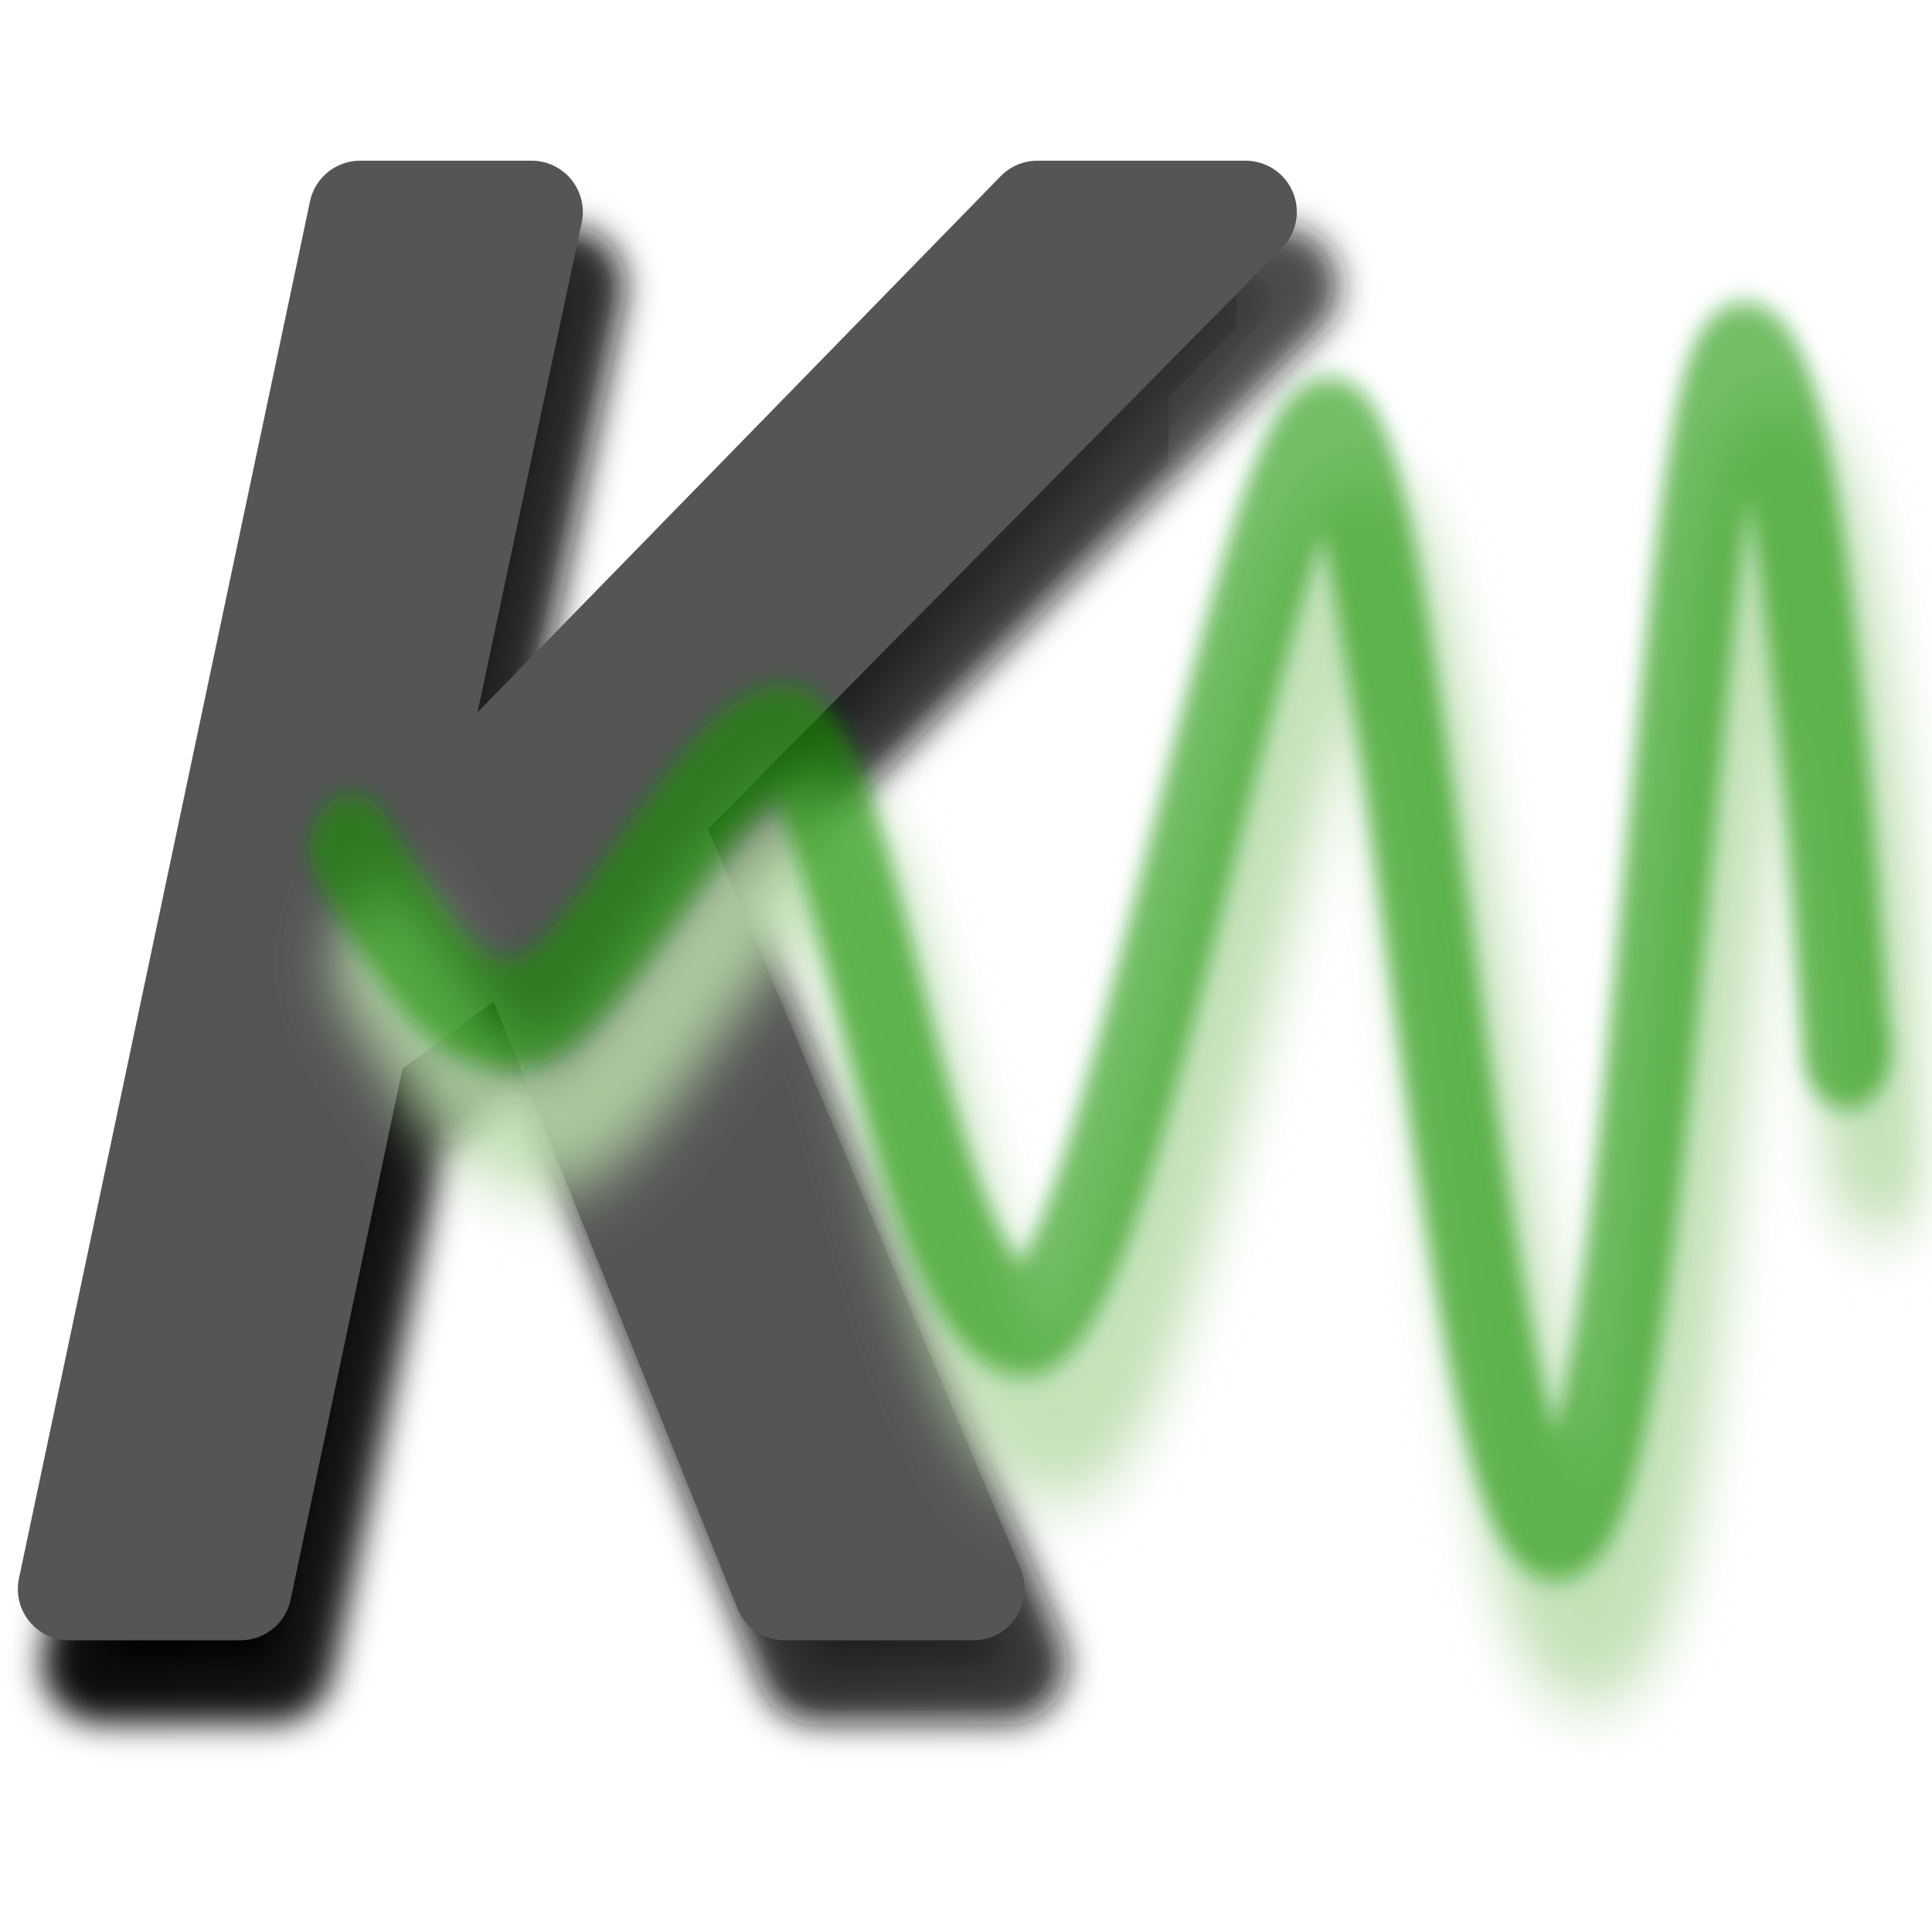
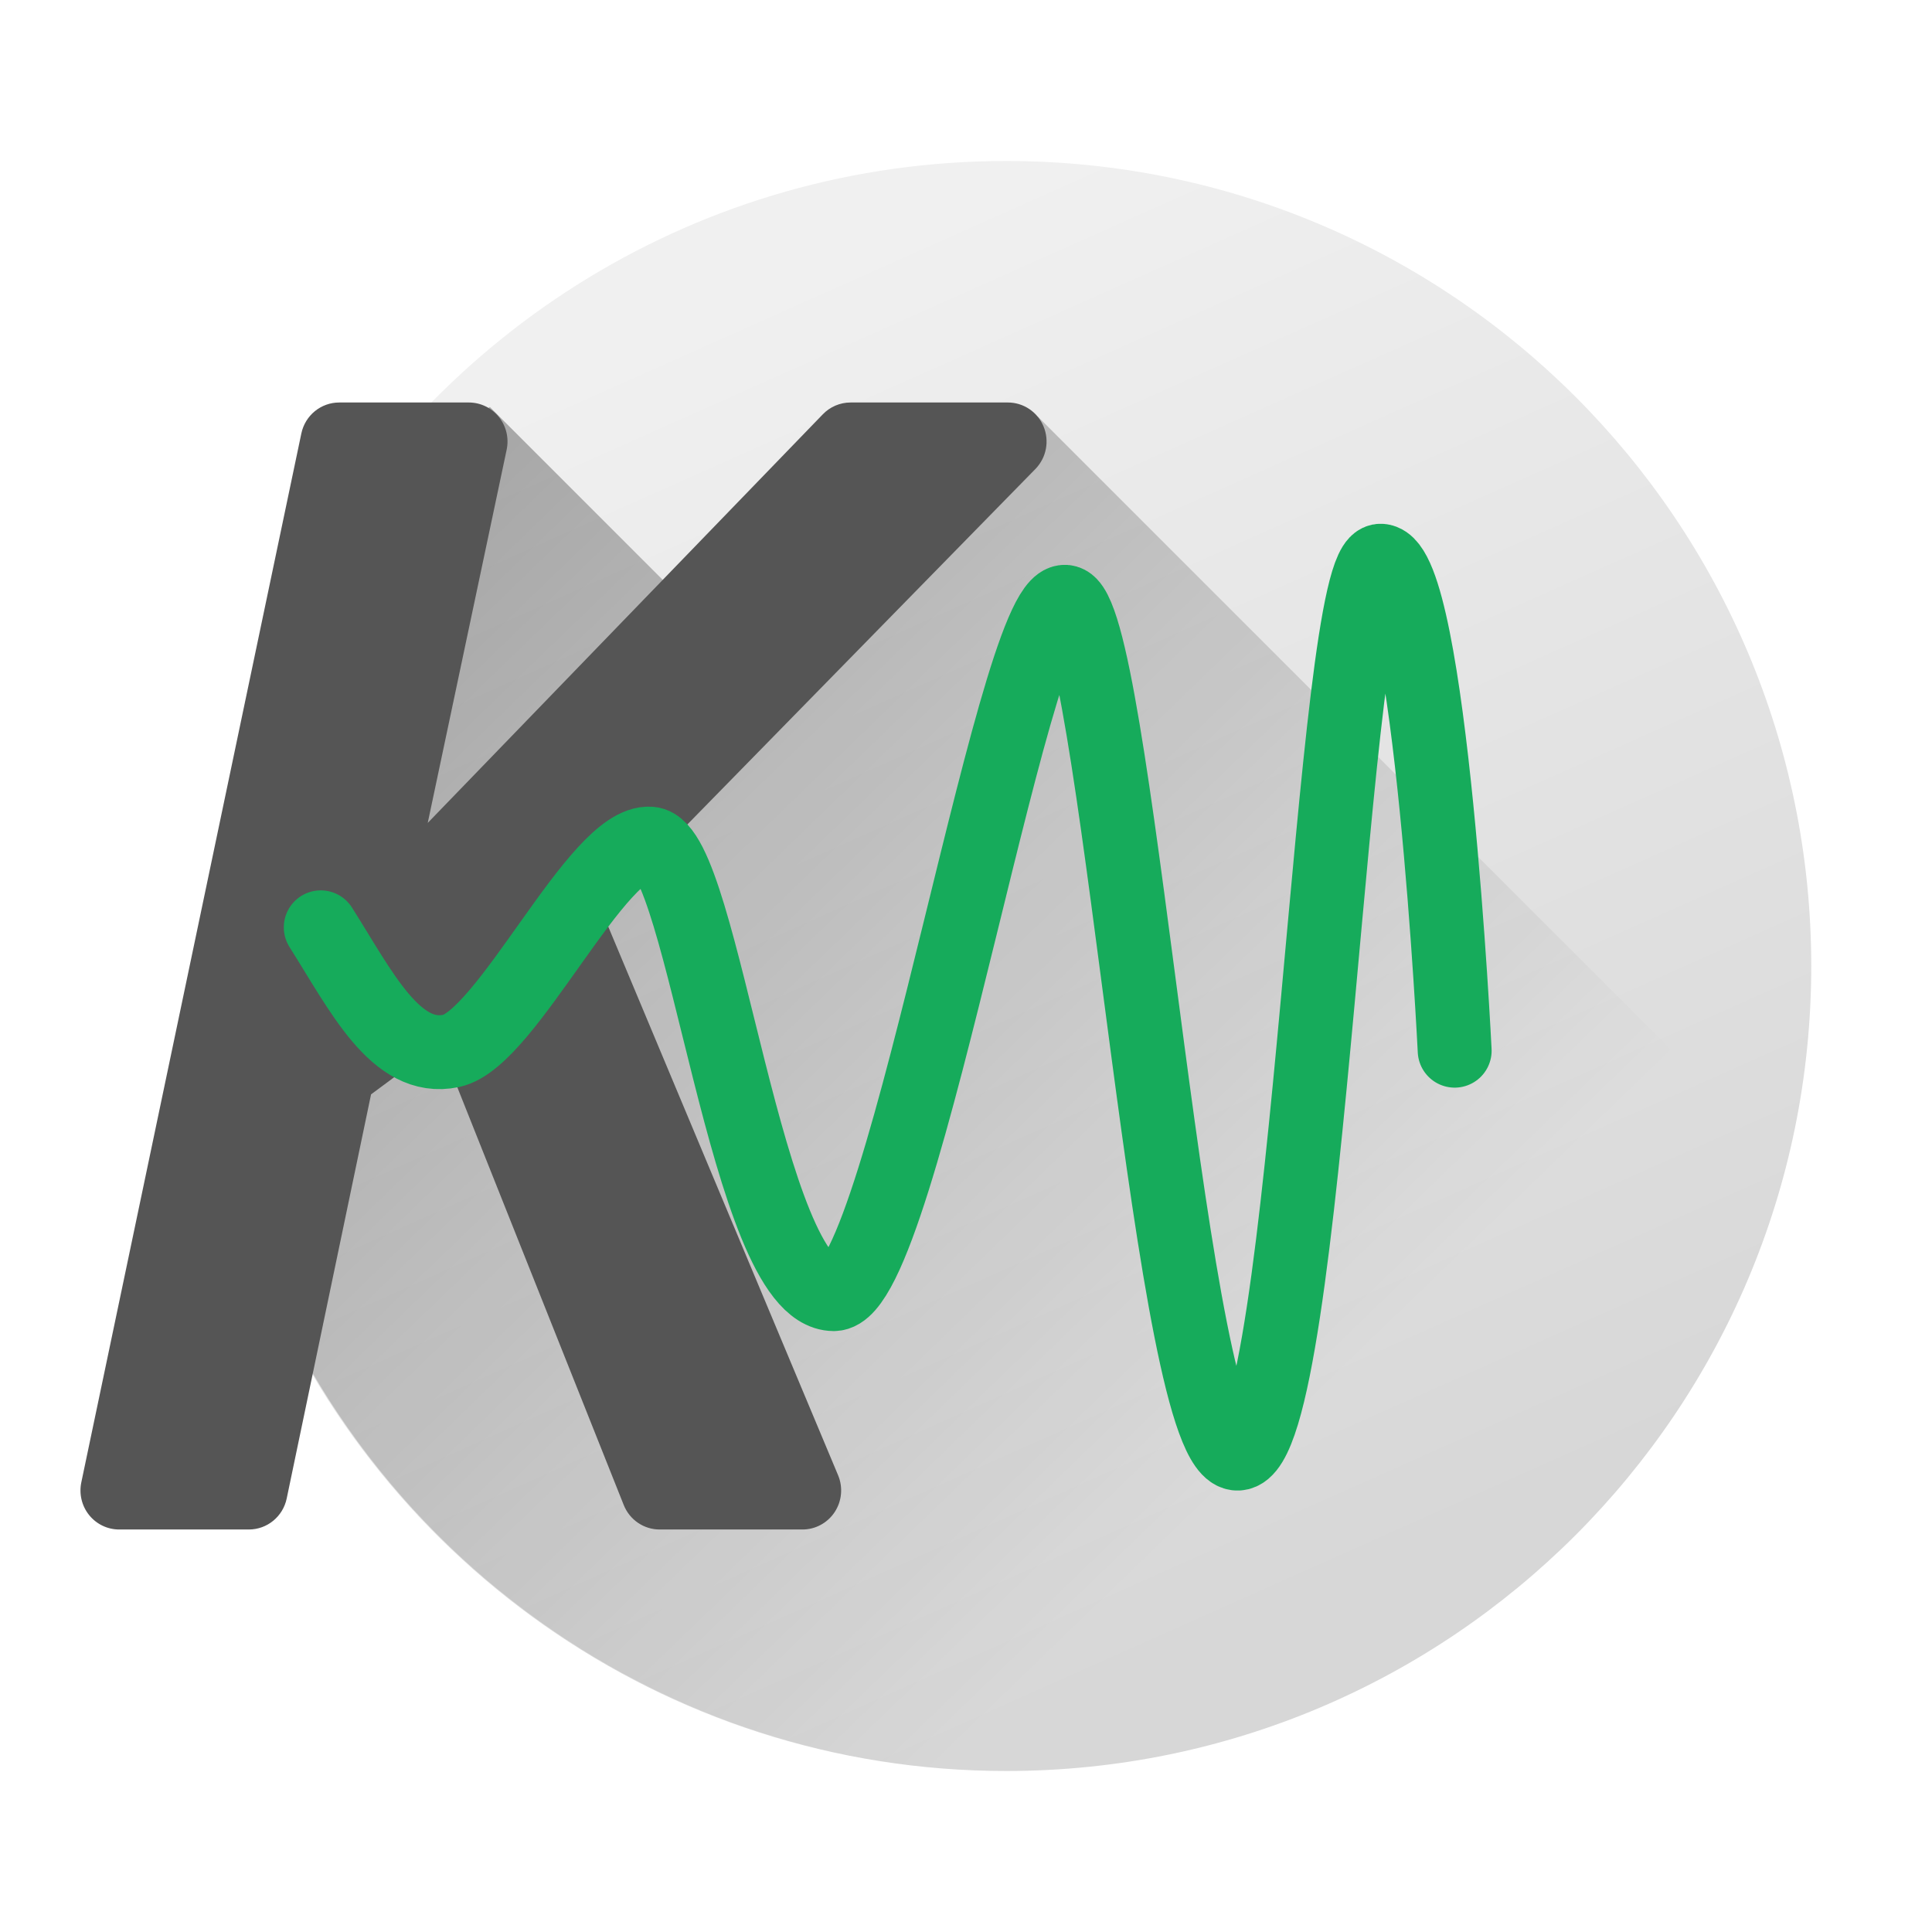
- <svg xmlns="http://www.w3.org/2000/svg" xmlns:xlink="http://www.w3.org/1999/xlink" id="svg2814" width="128" height="128" version="1.0">
+ <svg xmlns="http://www.w3.org/2000/svg" xmlns:xlink="http://www.w3.org/1999/xlink" id="svg2814" width="48" height="48" version="1.0">
  <defs id="defs2817">
-     <linearGradient id="linearGradient3794">
-       <stop style="stop-color:#000000;stop-opacity:0.953;" offset="0" id="stop3796" />
-       <stop style="stop-color:#191919;stop-opacity:0.734;" offset="1" id="stop3798" />
+     <linearGradient id="linearGradient900">
+       <stop style="stop-color:#000000;stop-opacity:1;" offset="0" id="stop896" />
+       <stop style="stop-color:#000000;stop-opacity:0;" offset="1" id="stop898" />
    </linearGradient>
-     <linearGradient id="linearGradient3784">
-       <stop style="stop-color:#000000;stop-opacity:1;" offset="0" id="stop3786" />
-       <stop style="stop-color:#000000;stop-opacity:0;" offset="1" id="stop3788" />
+     <linearGradient id="linearGradient880">
+       <stop style="stop-color:#d7d7d7;stop-opacity:1" offset="0" id="stop876" />
+       <stop style="stop-color:#f0f0f0;stop-opacity:1" offset="1" id="stop878" />
    </linearGradient>
-     <linearGradient id="linearGradient3776">
-       <stop style="stop-color:#3f3f3f;stop-opacity:0.79;" offset="0" id="stop3778" />
-       <stop style="stop-color:#1d1d1d;stop-opacity:1;" offset="1" id="stop3780" />
-     </linearGradient>
-     <linearGradient id="linearGradient3768">
-       <stop style="stop-color:#818181;stop-opacity:1;" offset="0" id="stop3770" />
-       <stop style="stop-color:#303030;stop-opacity:0;" offset="1" id="stop3772" />
-     </linearGradient>
-     <filter id="filter3691">
-       <feGaussianBlur stdDeviation="0.431" id="feGaussianBlur3693" />
-     </filter>
-     <filter id="filter3734">
-       <feGaussianBlur stdDeviation="0.271" id="feGaussianBlur3736" />
-     </filter>
-     <radialGradient xlink:href="#linearGradient3768" id="radialGradient3774" cx="13.101" cy="16.302" fx="13.101" fy="16.302" r="13.426" gradientTransform="matrix(1,0,0,1.057202,0,-0.9325382)" gradientUnits="userSpaceOnUse" />
-     <radialGradient xlink:href="#linearGradient3776" id="radialGradient3782" cx="13.101" cy="16.302" fx="13.101" fy="16.302" r="13.426" gradientTransform="matrix(1,0,0,1.057202,0,-0.9325382)" gradientUnits="userSpaceOnUse" />
-     <linearGradient xlink:href="#linearGradient3784" id="linearGradient3792" x1="0.486" y1="17.332" x2="27.638" y2="17.332" gradientUnits="userSpaceOnUse" />
-     <linearGradient xlink:href="#linearGradient3794" id="linearGradient3802" x1="0.486" y1="17.332" x2="27.638" y2="17.332" gradientUnits="userSpaceOnUse" />
-     <filter id="filter3834">
-       <feGaussianBlur stdDeviation="0.159" id="feGaussianBlur3836" />
-     </filter>
-     <linearGradient xlink:href="#linearGradient3784" id="linearGradient3191" gradientUnits="userSpaceOnUse" x1="0.486" y1="17.332" x2="27.638" y2="17.332" />
-     <linearGradient xlink:href="#linearGradient3794" id="linearGradient3193" gradientUnits="userSpaceOnUse" x1="0.486" y1="17.332" x2="27.638" y2="17.332" />
+     <linearGradient xlink:href="#linearGradient880" id="linearGradient882" x1="34.893" y1="38.243" x2="20.53" y2="6.046" gradientUnits="userSpaceOnUse" gradientTransform="translate(1)" />
+     <linearGradient xlink:href="#linearGradient900" id="linearGradient902" x1="8.639" y1="13.959" x2="30.209" y2="36.277" gradientUnits="userSpaceOnUse" gradientTransform="translate(1)" />
  </defs>
-   <g id="layer1" transform="translate(-8.6650639e-2,-1.902411)" />
-   <g id="g3183" transform="matrix(3.993965,0,0,3.993965,1.053949,9.485539)">
-     <text id="K" y="27.124" x="0.206" style="font-style:italic;font-variant:normal;font-weight:normal;font-stretch:normal;line-height:0%;font-family:Utopia;-inkscape-font-specification:'Utopia Italic';text-align:start;writing-mode:lr-tb;text-anchor:start;fill:url(#linearGradient3191);fill-opacity:1;stroke:url(#linearGradient3193);stroke-width:2;stroke-linecap:round;stroke-linejoin:round;stroke-miterlimit:4;stroke-dasharray:none;stroke-opacity:1;filter:url(#filter3734)" xml:space="preserve" transform="translate(-0.08665064,-1.902411)">
-       <tspan style="font-size:32px;line-height:1;fill:url(#linearGradient3191);fill-opacity:1;stroke:url(#linearGradient3193)" y="27.124" x="0.206" id="tspan3673">K</tspan>
-     </text>
-     <text xml:space="preserve" style="font-style:italic;font-variant:normal;font-weight:normal;font-stretch:normal;line-height:0%;font-family:Utopia;-inkscape-font-specification:'Utopia Italic';text-align:start;writing-mode:lr-tb;text-anchor:start;fill:#555555;fill-opacity:1;stroke:#555555;stroke-width:1.7;stroke-linecap:round;stroke-linejoin:round;stroke-miterlimit:4;stroke-dasharray:none;stroke-opacity:1" x="-0.343" y="25.888" id="text3738" transform="translate(-0.08665064,-1.902411)">
-       <tspan style="font-size:32px;line-height:1;fill:#555555;fill-opacity:1;stroke:#555555;stroke-width:1.7;stroke-miterlimit:4;stroke-dasharray:none;stroke-opacity:1" id="tspan3740" x="-0.343" y="25.888">K</tspan>
-     </text>
-     <path transform="matrix(0.9862004,0,0,1.264312,0.7121377,-5.960472)" id="path2829" d="M 5.494,15.451 C 6.386,16.549 7.151,17.784 8.378,17.579 C 9.614,17.373 11.605,13.94 12.773,14.009 C 13.94,14.077 14.894,21.628 16.824,21.631 C 18.386,21.633 20.944,9.133 22.043,10.026 C 23.142,10.918 24.284,24.373 25.751,24.309 C 27.33,24.24 27.805,8.927 28.91,8.996 C 30.009,9.064 30.558,17.923 30.627,17.991 C 30.695,18.06 30.627,18.129 30.627,18.129" style="opacity:0.85;fill:none;fill-opacity:1;fill-rule:evenodd;stroke:#badcac;stroke-width:1.791;stroke-linecap:round;stroke-linejoin:round;stroke-miterlimit:4;stroke-dasharray:none;stroke-opacity:1;filter:url(#filter3691)" />
-     <path style="fill:none;fill-opacity:1;fill-rule:evenodd;stroke:#0f9205;stroke-width:1.442;stroke-linecap:round;stroke-linejoin:round;stroke-miterlimit:4;stroke-dasharray:none;stroke-opacity:0.592;filter:url(#filter3834)" d="M 5.494,15.451 C 6.386,16.549 7.151,17.784 8.378,17.579 C 9.614,17.373 11.605,13.94 12.773,14.009 C 13.94,14.077 14.894,21.628 16.824,21.631 C 18.386,21.633 20.944,9.133 22.043,10.026 C 23.142,10.918 24.284,24.373 25.751,24.309 C 27.33,24.24 27.805,8.927 28.91,8.996 C 30.009,9.064 30.558,17.923 30.627,17.991 C 30.695,18.06 30.627,18.129 30.627,18.129" id="path3804" transform="matrix(0.9862004,0,0,1.264312,0.1627814,-7.814549)" />
+   <g id="layer1" transform="translate(-0.08665064,-81.90241)" />
+   <path style="opacity:1;fill:url(#linearGradient882);fill-opacity:1;stroke:none;stroke-width:1.688;stroke-linecap:round;stroke-linejoin:round;stroke-miterlimit:4;stroke-dasharray:none;stroke-dashoffset:0;stroke-opacity:1;paint-order:normal" d="M 45,24 C 45,35.046 36.046,44 25,44 16.452,44 9.157,38.638 6.294,31.094 c -0.837,-2.205 0.296,-4.221 0.296,-6.719 0,-3.447 -0.718,-7.065 0.818,-9.897 C 10.793,8.237 17.402,4 25,4 36.046,4 45,12.954 45,24 Z" id="path858" />
+   <path style="opacity:0.3;fill:url(#linearGradient902);fill-opacity:1;stroke:none;stroke-width:4.879;stroke-linecap:round;stroke-linejoin:round;stroke-miterlimit:4;stroke-dasharray:none;stroke-dashoffset:0;stroke-opacity:1;paint-order:normal" d="M 12.17,10.111 11.199,10.826 6.625,21.906 6.41,25.621 5.43,28.014 A 20,20 0 0 0 25,44 20,20 0 0 0 44.359,28.924 l -18.576,-18.576 -2.098,0.57 -6.174,4.535 z" id="rect886" />
+   <g aria-label="K" transform="matrix(0.9958378,0,0,1.004255,0.9951673,0.00801131)" style="font-style:italic;font-variant:normal;font-weight:normal;font-stretch:normal;font-size:13.629px;line-height:0%;font-family:Utopia;-inkscape-font-specification:'Utopia Italic';text-align:start;writing-mode:lr-tb;text-anchor:start;fill:#555555;fill-opacity:1;stroke:#555555;stroke-width:1.931;stroke-linecap:round;stroke-linejoin:round;stroke-miterlimit:4;stroke-dasharray:none;stroke-opacity:1" id="text3738">
+     <path style="color:#000000;font-style:normal;font-variant:normal;font-weight:normal;font-stretch:normal;font-size:36.345px;line-height:1;font-family:Utopia;-inkscape-font-specification:'Utopia Italic';font-variant-ligatures:normal;font-variant-position:normal;font-variant-caps:normal;font-variant-numeric:normal;font-variant-alternates:normal;font-feature-settings:normal;text-indent:0;text-align:start;text-decoration:none;text-decoration-line:none;text-decoration-style:solid;text-decoration-color:#000000;letter-spacing:normal;word-spacing:normal;text-transform:none;writing-mode:lr-tb;direction:ltr;text-orientation:mixed;dominant-baseline:auto;baseline-shift:baseline;text-anchor:start;white-space:normal;shape-padding:0;clip-rule:nonzero;display:inline;overflow:visible;visibility:visible;opacity:1;isolation:auto;mix-blend-mode:normal;color-interpolation:sRGB;color-interpolation-filters:linearRGB;solid-color:#000000;solid-opacity:1;vector-effect:none;fill:#555555;fill-opacity:1;fill-rule:nonzero;stroke:none;stroke-width:1.931;stroke-linecap:butt;stroke-linejoin:miter;stroke-miterlimit:4;stroke-dasharray:none;stroke-dashoffset:0;stroke-opacity:1;color-rendering:auto;image-rendering:auto;shape-rendering:auto;text-rendering:auto;enable-background:accumulate" d="m 8.428,10 a 0.961,0.97 0 0 0 -0.941,0.768 l -5.467,26.062 A 0.961,0.97 0 0 0 2.961,38 H 6.182 A 0.961,0.97 0 0 0 7.123,37.23 L 9.219,27.189 l 1.709,-1.266 4.568,11.467 A 0.961,0.97 0 0 0 16.391,38 h 3.545 a 0.961,0.97 0 0 0 0.887,-1.346 l -5.867,-14.004 10.77,-11 A 0.961,0.97 0 0 0 25.039,10 h -3.91 a 0.961,0.97 0 0 0 -0.686,0.293 l -9.816,10.152 1.961,-9.273 A 0.961,0.97 0 0 0 11.648,10 Z" transform="matrix(1.00418,0,0,0.9957625,-0.9993267,-0.00797736)" id="path831" />
  </g>
+   <path id="path3804" d="m 7.969,23.039 c 1.004,1.584 1.864,3.365 3.244,3.07 1.39,-0.297 3.631,-5.249 4.944,-5.149 1.313,0.099 2.386,11.188 4.557,11.192 1.757,0.003 4.635,-18.423 5.871,-17.136 1.236,1.287 2.521,21.19 4.171,21.098 1.777,-0.099 2.31,-22.283 3.553,-22.183 1.236,0.099 1.832,12.173 1.832,12.173" style="fill:none;fill-opacity:1;fill-rule:evenodd;stroke:#16ab5b;stroke-width:1.836;stroke-linecap:round;stroke-linejoin:round;stroke-miterlimit:4;stroke-dasharray:none;stroke-opacity:1" />
</svg>
